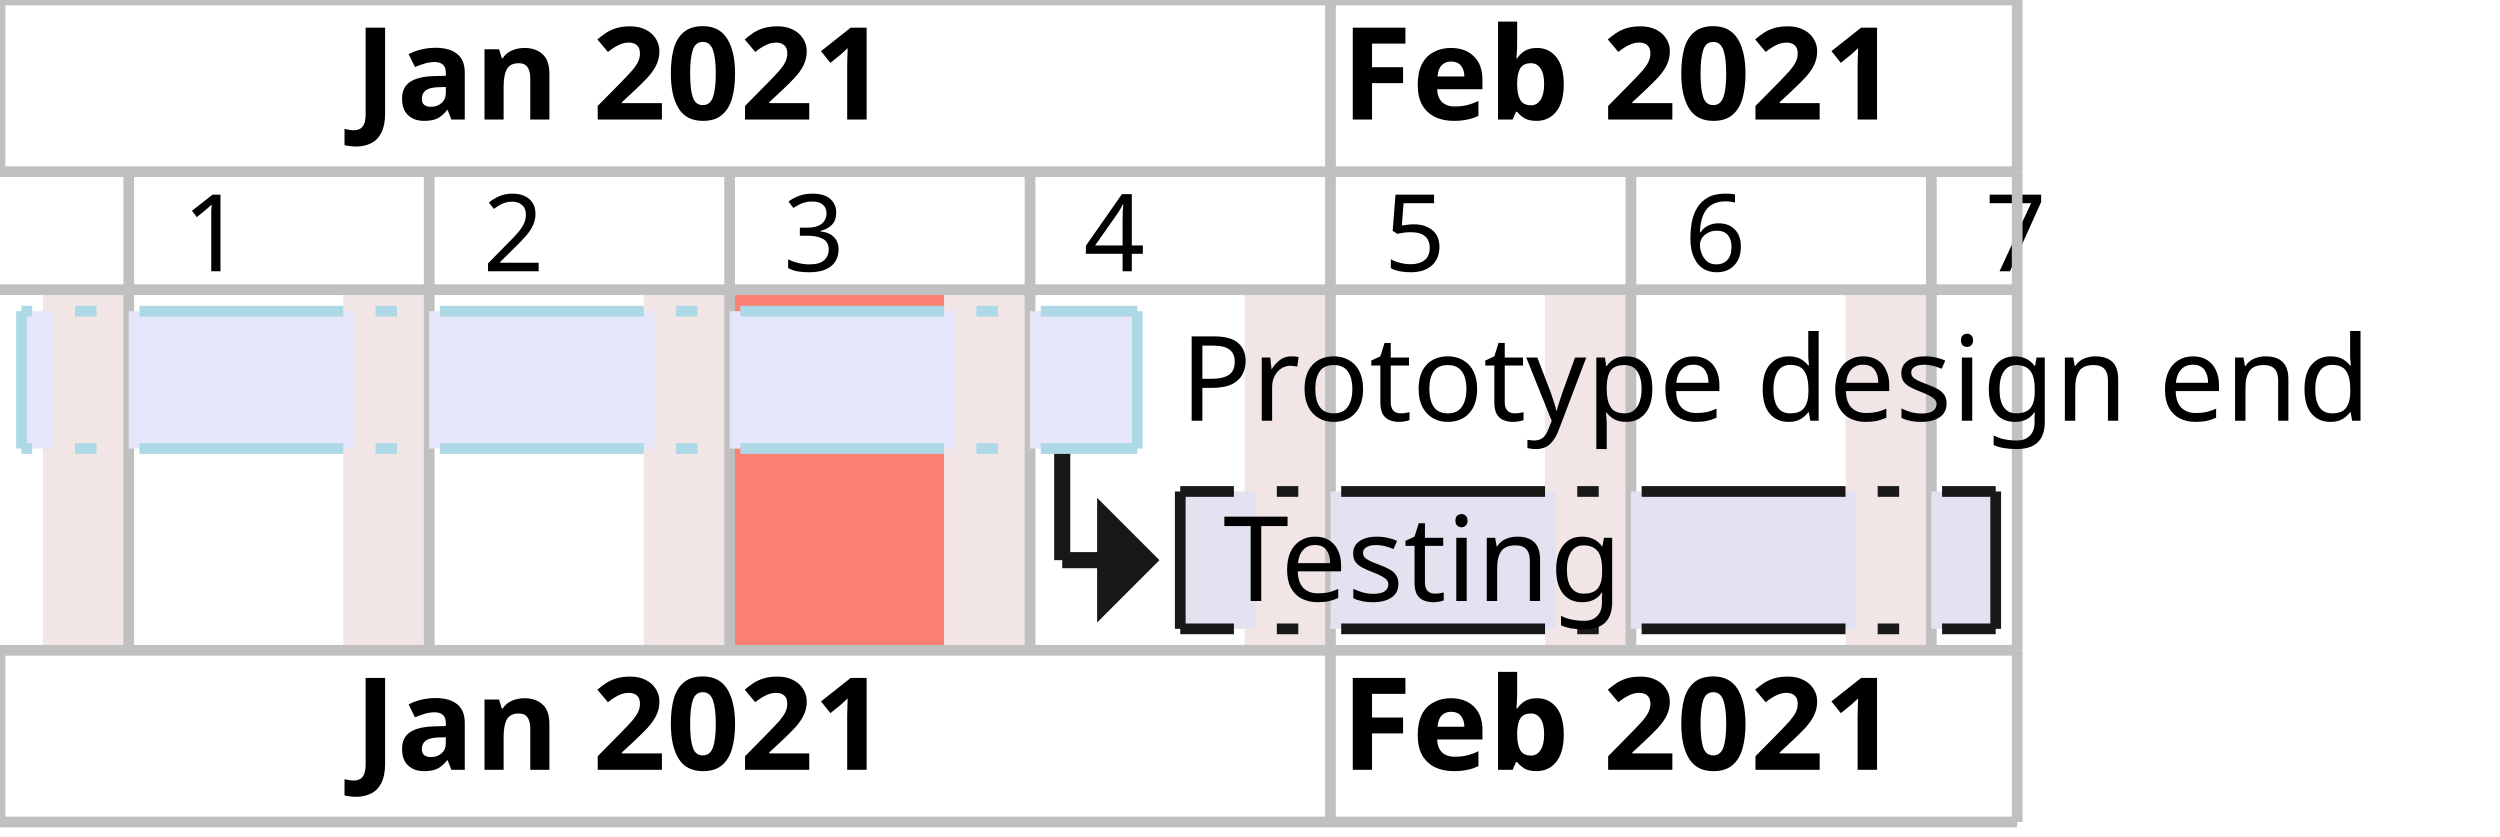
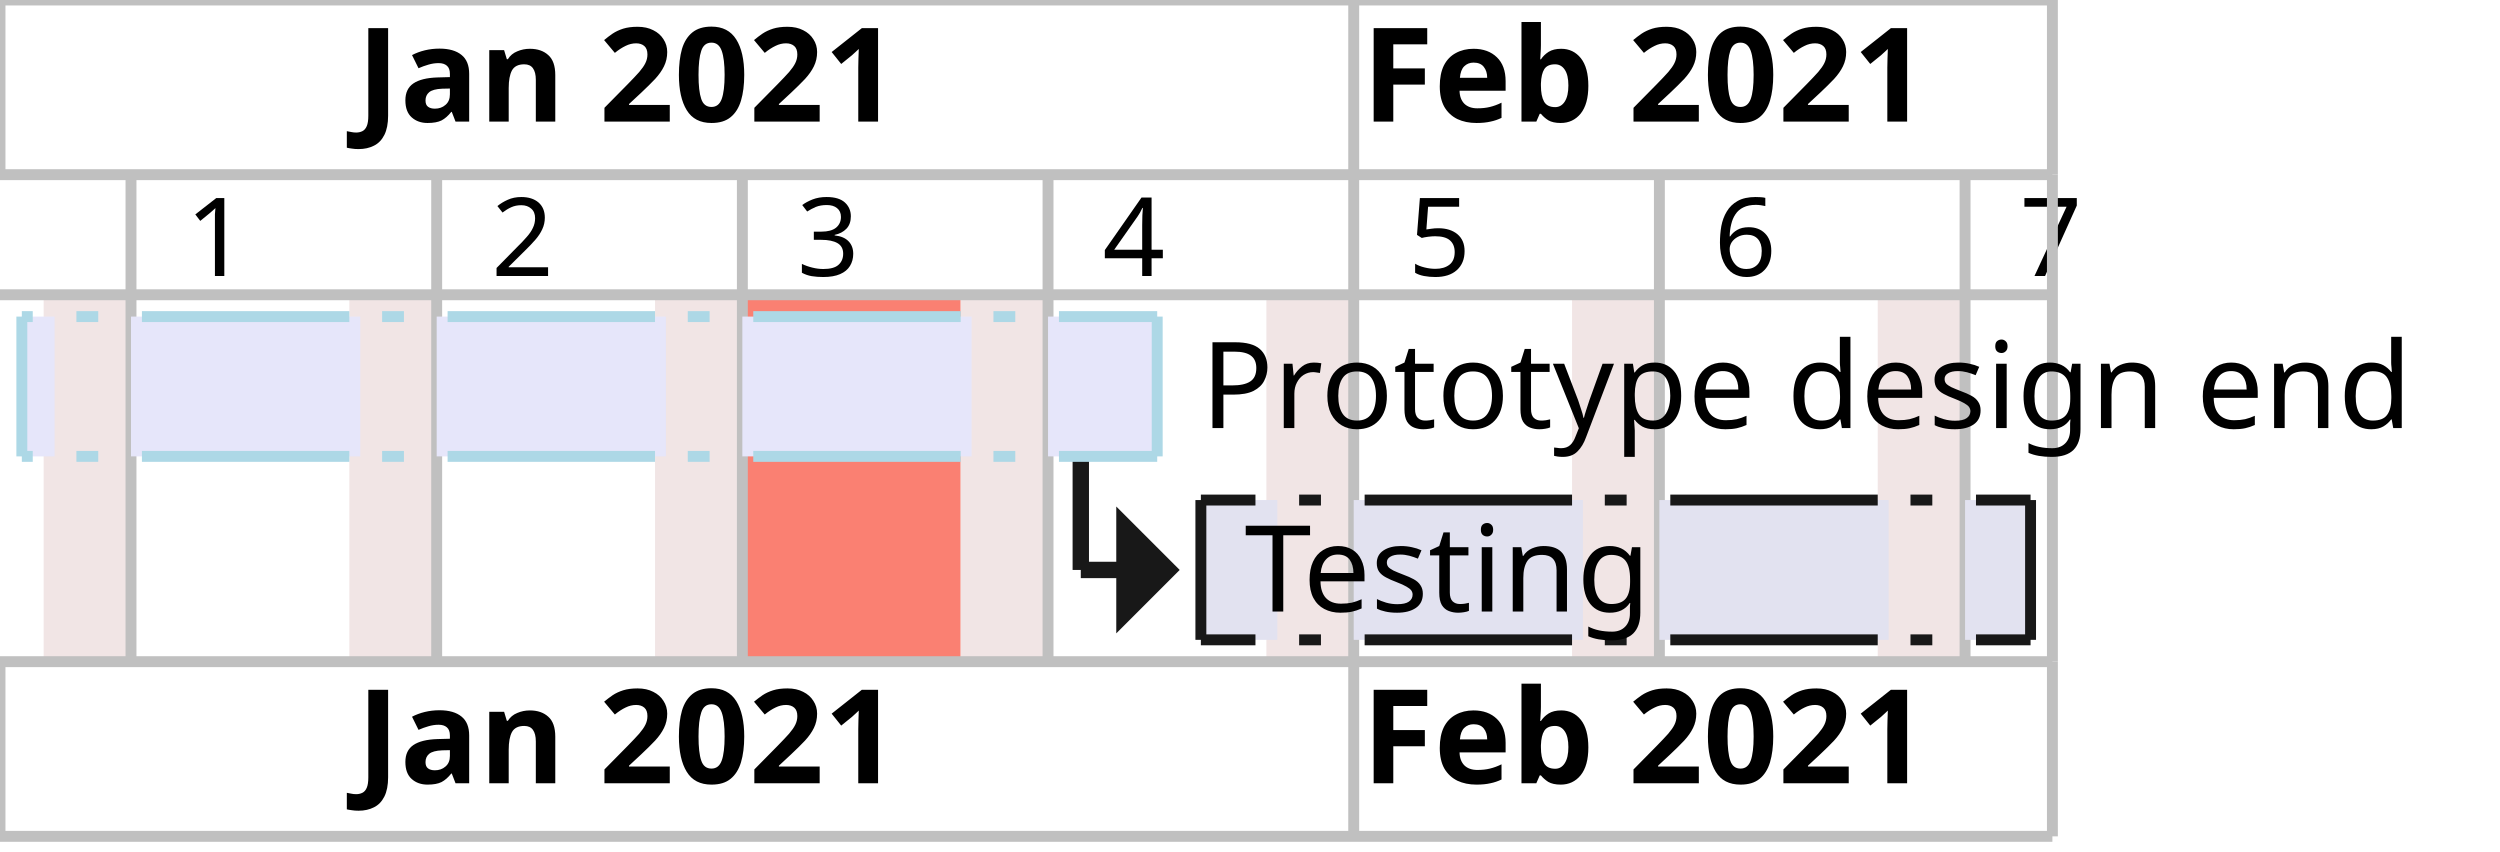
- <svg xmlns="http://www.w3.org/2000/svg" contentStyleType="text/css" height="78px" preserveAspectRatio="none" style="width:233px;height:78px;background:#FFFFFF;" version="1.1" viewBox="0 0 233 78" width="233px" zoomAndPan="magnify">
+ <svg xmlns="http://www.w3.org/2000/svg" contentStyleType="text/css" height="78px" preserveAspectRatio="none" style="width:229px;height:78px;background:#FFFFFF;" version="1.1" viewBox="0 0 229 78" width="229px" zoomAndPan="magnify">
  <defs />
  <g>
    <rect fill="#F1E5E5" height="33.609" style="stroke:none;stroke-width:1.0;" width="8" x="4" y="27" />
    <rect fill="#F1E5E5" height="33.609" style="stroke:none;stroke-width:1.0;" width="8" x="32" y="27" />
    <rect fill="#F1E5E5" height="33.609" style="stroke:none;stroke-width:1.0;" width="8" x="60" y="27" />
    <rect fill="#FA8072" height="33.609" style="stroke:none;stroke-width:1.0;" width="20" x="68" y="27" />
    <rect fill="#F1E5E5" height="33.609" style="stroke:none;stroke-width:1.0;" width="8" x="88" y="27" />
    <rect fill="#F1E5E5" height="33.609" style="stroke:none;stroke-width:1.0;" width="8" x="116" y="27" />
    <rect fill="#F1E5E5" height="33.609" style="stroke:none;stroke-width:1.0;" width="8" x="144" y="27" />
    <rect fill="#F1E5E5" height="33.609" style="stroke:none;stroke-width:1.0;" width="8" x="172" y="27" />
-     <text fill="#000000" font-family="sans-serif" font-size="10" lengthAdjust="spacing" textLength="6" x="17" y="25.282">1</text>
-     <text fill="#000000" font-family="sans-serif" font-size="10" lengthAdjust="spacing" textLength="6" x="45" y="25.282">2</text>
-     <text fill="#000000" font-family="sans-serif" font-size="10" lengthAdjust="spacing" textLength="6" x="73" y="25.282">3</text>
-     <text fill="#000000" font-family="sans-serif" font-size="10" lengthAdjust="spacing" textLength="6" x="101" y="25.282">4</text>
-     <text fill="#000000" font-family="sans-serif" font-size="10" lengthAdjust="spacing" textLength="6" x="129" y="25.282">5</text>
-     <text fill="#000000" font-family="sans-serif" font-size="10" lengthAdjust="spacing" textLength="6" x="157" y="25.282">6</text>
-     <text fill="#000000" font-family="sans-serif" font-size="10" lengthAdjust="spacing" textLength="6" x="185" y="25.282">7</text>
+     <text fill="#000000" font-family="sans-serif" font-size="10" lengthAdjust="spacing" textLength="6.362" x="17" y="25.282">1</text>
+     <text fill="#000000" font-family="sans-serif" font-size="10" lengthAdjust="spacing" textLength="6.362" x="45" y="25.282">2</text>
+     <text fill="#000000" font-family="sans-serif" font-size="10" lengthAdjust="spacing" textLength="6.362" x="73" y="25.282">3</text>
+     <text fill="#000000" font-family="sans-serif" font-size="10" lengthAdjust="spacing" textLength="6.362" x="101" y="25.282">4</text>
+     <text fill="#000000" font-family="sans-serif" font-size="10" lengthAdjust="spacing" textLength="6.362" x="129" y="25.282">5</text>
+     <text fill="#000000" font-family="sans-serif" font-size="10" lengthAdjust="spacing" textLength="6.362" x="157" y="25.282">6</text>
+     <text fill="#000000" font-family="sans-serif" font-size="10" lengthAdjust="spacing" textLength="6.362" x="185" y="25.282">7</text>
    <line style="stroke:#C0C0C0;stroke-width:1.0;" x1="12" x2="12" y1="16" y2="60.609" />
    <line style="stroke:#C0C0C0;stroke-width:1.0;" x1="40" x2="40" y1="16" y2="60.609" />
    <line style="stroke:#C0C0C0;stroke-width:1.0;" x1="68" x2="68" y1="16" y2="60.609" />
    <line style="stroke:#C0C0C0;stroke-width:1.0;" x1="96" x2="96" y1="16" y2="60.609" />
    <line style="stroke:#C0C0C0;stroke-width:1.0;" x1="124" x2="124" y1="16" y2="60.609" />
    <line style="stroke:#C0C0C0;stroke-width:1.0;" x1="152" x2="152" y1="16" y2="60.609" />
    <line style="stroke:#C0C0C0;stroke-width:1.0;" x1="180" x2="180" y1="16" y2="60.609" />
    <line style="stroke:#C0C0C0;stroke-width:1.0;" x1="188" x2="188" y1="16" y2="60.609" />
    <line style="stroke:#C0C0C0;stroke-width:1.0;" x1="0" x2="0" y1="0" y2="16" />
    <line style="stroke:#C0C0C0;stroke-width:1.0;" x1="124" x2="124" y1="0" y2="16" />
-     <text fill="#000000" font-family="sans-serif" font-size="12" font-weight="bold" lengthAdjust="spacing" textLength="58" x="33" y="11.139">Jan 2021</text>
+     <text fill="#000000" font-family="sans-serif" font-size="12" font-weight="bold" lengthAdjust="spacing" textLength="58.682" x="32.659" y="11.139">Jan 2021</text>
    <line style="stroke:#C0C0C0;stroke-width:1.0;" x1="188" x2="188" y1="0" y2="16" />
-     <text fill="#000000" font-family="sans-serif" font-size="12" font-weight="bold" lengthAdjust="spacing" textLength="62" x="125" y="11.139">Feb 2021</text>
+     <text fill="#000000" font-family="sans-serif" font-size="12" font-weight="bold" lengthAdjust="spacing" textLength="62.502" x="124.749" y="11.139">Feb 2021</text>
    <line style="stroke:#C0C0C0;stroke-width:1.0;" x1="0" x2="188" y1="0" y2="0" />
    <line style="stroke:#C0C0C0;stroke-width:1.0;" x1="0" x2="188" y1="16" y2="16" />
    <line style="stroke:#C0C0C0;stroke-width:1.0;" x1="0" x2="188" y1="27" y2="27" />
    <line style="stroke:#181818;stroke-width:1.5;" x1="99" x2="99" y1="41.805" y2="52.207" />
    <line style="stroke:#181818;stroke-width:1.5;" x1="99" x2="107" y1="52.207" y2="52.207" />
    <polygon fill="#181818" points="103,48.207,103,52.207,103,56.207,107,52.207" style="stroke:#181818;stroke-width:1.5;" />
    <rect fill="#E6E6FA" height="12.805" style="stroke:none;stroke-width:1.0;" width="3" x="2" y="29" />
    <line style="stroke:#ADD8E6;stroke-width:1.0;" x1="2" x2="3" y1="29" y2="29" />
    <line style="stroke:#ADD8E6;stroke-width:1.0;" x1="2" x2="3" y1="41.805" y2="41.805" />
    <line style="stroke:#ADD8E6;stroke-width:1.0;" x1="2" x2="2" y1="29" y2="41.805" />
    <rect fill="#E6E6FA" height="12.805" style="stroke:none;stroke-width:1.0;" width="21" x="12" y="29" />
    <line style="stroke:#ADD8E6;stroke-width:1.0;" x1="13" x2="32" y1="29" y2="29" />
    <line style="stroke:#ADD8E6;stroke-width:1.0;" x1="13" x2="32" y1="41.805" y2="41.805" />
    <rect fill="#E6E6FA" height="12.805" style="stroke:none;stroke-width:1.0;" width="21" x="40" y="29" />
    <line style="stroke:#ADD8E6;stroke-width:1.0;" x1="41" x2="60" y1="29" y2="29" />
    <line style="stroke:#ADD8E6;stroke-width:1.0;" x1="41" x2="60" y1="41.805" y2="41.805" />
    <rect fill="#E6E6FA" height="12.805" style="stroke:none;stroke-width:1.0;" width="21" x="68" y="29" />
    <line style="stroke:#ADD8E6;stroke-width:1.0;" x1="69" x2="88" y1="29" y2="29" />
    <line style="stroke:#ADD8E6;stroke-width:1.0;" x1="69" x2="88" y1="41.805" y2="41.805" />
    <rect fill="#E6E6FA" height="12.805" style="stroke:none;stroke-width:1.0;" width="10" x="96" y="29" />
    <line style="stroke:#ADD8E6;stroke-width:1.0;" x1="97" x2="106" y1="29" y2="29" />
    <line style="stroke:#ADD8E6;stroke-width:1.0;" x1="97" x2="106" y1="41.805" y2="41.805" />
    <line style="stroke:#ADD8E6;stroke-width:1.0;" x1="106" x2="106" y1="29" y2="41.805" />
    <line style="stroke:#ADD8E6;stroke-width:1.0;stroke-dasharray:2.0,3.0;" x1="7" x2="9" y1="29" y2="29" />
    <line style="stroke:#ADD8E6;stroke-width:1.0;stroke-dasharray:2.0,3.0;" x1="7" x2="9" y1="41.805" y2="41.805" />
    <line style="stroke:#ADD8E6;stroke-width:1.0;stroke-dasharray:2.0,3.0;" x1="35" x2="37" y1="29" y2="29" />
    <line style="stroke:#ADD8E6;stroke-width:1.0;stroke-dasharray:2.0,3.0;" x1="35" x2="37" y1="41.805" y2="41.805" />
    <line style="stroke:#ADD8E6;stroke-width:1.0;stroke-dasharray:2.0,3.0;" x1="63" x2="65" y1="29" y2="29" />
    <line style="stroke:#ADD8E6;stroke-width:1.0;stroke-dasharray:2.0,3.0;" x1="63" x2="65" y1="41.805" y2="41.805" />
    <line style="stroke:#ADD8E6;stroke-width:1.0;stroke-dasharray:2.0,3.0;" x1="91" x2="93" y1="29" y2="29" />
    <line style="stroke:#ADD8E6;stroke-width:1.0;stroke-dasharray:2.0,3.0;" x1="91" x2="93" y1="41.805" y2="41.805" />
    <rect fill="#E2E2F0" height="12.805" style="stroke:none;stroke-width:1.0;" width="7" x="110" y="45.805" />
    <line style="stroke:#181818;stroke-width:1.0;" x1="110" x2="115" y1="45.805" y2="45.805" />
    <line style="stroke:#181818;stroke-width:1.0;" x1="110" x2="115" y1="58.609" y2="58.609" />
    <line style="stroke:#181818;stroke-width:1.0;" x1="110" x2="110" y1="45.805" y2="58.609" />
    <rect fill="#E2E2F0" height="12.805" style="stroke:none;stroke-width:1.0;" width="21" x="124" y="45.805" />
    <line style="stroke:#181818;stroke-width:1.0;" x1="125" x2="144" y1="45.805" y2="45.805" />
    <line style="stroke:#181818;stroke-width:1.0;" x1="125" x2="144" y1="58.609" y2="58.609" />
    <rect fill="#E2E2F0" height="12.805" style="stroke:none;stroke-width:1.0;" width="21" x="152" y="45.805" />
    <line style="stroke:#181818;stroke-width:1.0;" x1="153" x2="172" y1="45.805" y2="45.805" />
    <line style="stroke:#181818;stroke-width:1.0;" x1="153" x2="172" y1="58.609" y2="58.609" />
    <rect fill="#E2E2F0" height="12.805" style="stroke:none;stroke-width:1.0;" width="6" x="180" y="45.805" />
    <line style="stroke:#181818;stroke-width:1.0;" x1="181" x2="186" y1="45.805" y2="45.805" />
    <line style="stroke:#181818;stroke-width:1.0;" x1="181" x2="186" y1="58.609" y2="58.609" />
    <line style="stroke:#181818;stroke-width:1.0;" x1="186" x2="186" y1="45.805" y2="58.609" />
    <line style="stroke:#181818;stroke-width:1.0;stroke-dasharray:2.0,3.0;" x1="119" x2="121" y1="45.805" y2="45.805" />
    <line style="stroke:#181818;stroke-width:1.0;stroke-dasharray:2.0,3.0;" x1="119" x2="121" y1="58.609" y2="58.609" />
    <line style="stroke:#181818;stroke-width:1.0;stroke-dasharray:2.0,3.0;" x1="147" x2="149" y1="45.805" y2="45.805" />
    <line style="stroke:#181818;stroke-width:1.0;stroke-dasharray:2.0,3.0;" x1="147" x2="149" y1="58.609" y2="58.609" />
    <line style="stroke:#181818;stroke-width:1.0;stroke-dasharray:2.0,3.0;" x1="175" x2="177" y1="45.805" y2="45.805" />
    <line style="stroke:#181818;stroke-width:1.0;stroke-dasharray:2.0,3.0;" x1="175" x2="177" y1="58.609" y2="58.609" />
-     <text fill="#000000" font-family="sans-serif" font-size="11" lengthAdjust="spacing" textLength="121" x="110" y="39.21">Prototype design end</text>
-     <text fill="#000000" font-family="sans-serif" font-size="11" lengthAdjust="spacing" textLength="42" x="114" y="56.015">Testing</text>
+     <text fill="#000000" font-family="sans-serif" font-size="11" lengthAdjust="spacing" textLength="117.707" x="110" y="39.21">Prototype design end</text>
+     <text fill="#000000" font-family="sans-serif" font-size="11" lengthAdjust="spacing" textLength="40.541" x="114" y="56.015">Testing</text>
    <line style="stroke:#C0C0C0;stroke-width:1.0;" x1="0" x2="188" y1="60.609" y2="60.609" />
    <line style="stroke:#C0C0C0;stroke-width:1.0;" x1="0" x2="0" y1="60.609" y2="76.609" />
    <line style="stroke:#C0C0C0;stroke-width:1.0;" x1="124" x2="124" y1="60.609" y2="76.609" />
-     <text fill="#000000" font-family="sans-serif" font-size="12" font-weight="bold" lengthAdjust="spacing" textLength="58" x="33" y="71.748">Jan 2021</text>
+     <text fill="#000000" font-family="sans-serif" font-size="12" font-weight="bold" lengthAdjust="spacing" textLength="58.682" x="32.659" y="71.748">Jan 2021</text>
    <line style="stroke:#C0C0C0;stroke-width:1.0;" x1="188" x2="188" y1="60.609" y2="76.609" />
-     <text fill="#000000" font-family="sans-serif" font-size="12" font-weight="bold" lengthAdjust="spacing" textLength="62" x="125" y="71.748">Feb 2021</text>
+     <text fill="#000000" font-family="sans-serif" font-size="12" font-weight="bold" lengthAdjust="spacing" textLength="62.502" x="124.749" y="71.748">Feb 2021</text>
    <line style="stroke:#C0C0C0;stroke-width:1.0;" x1="0" x2="188" y1="76.609" y2="76.609" />
  </g>
</svg>
